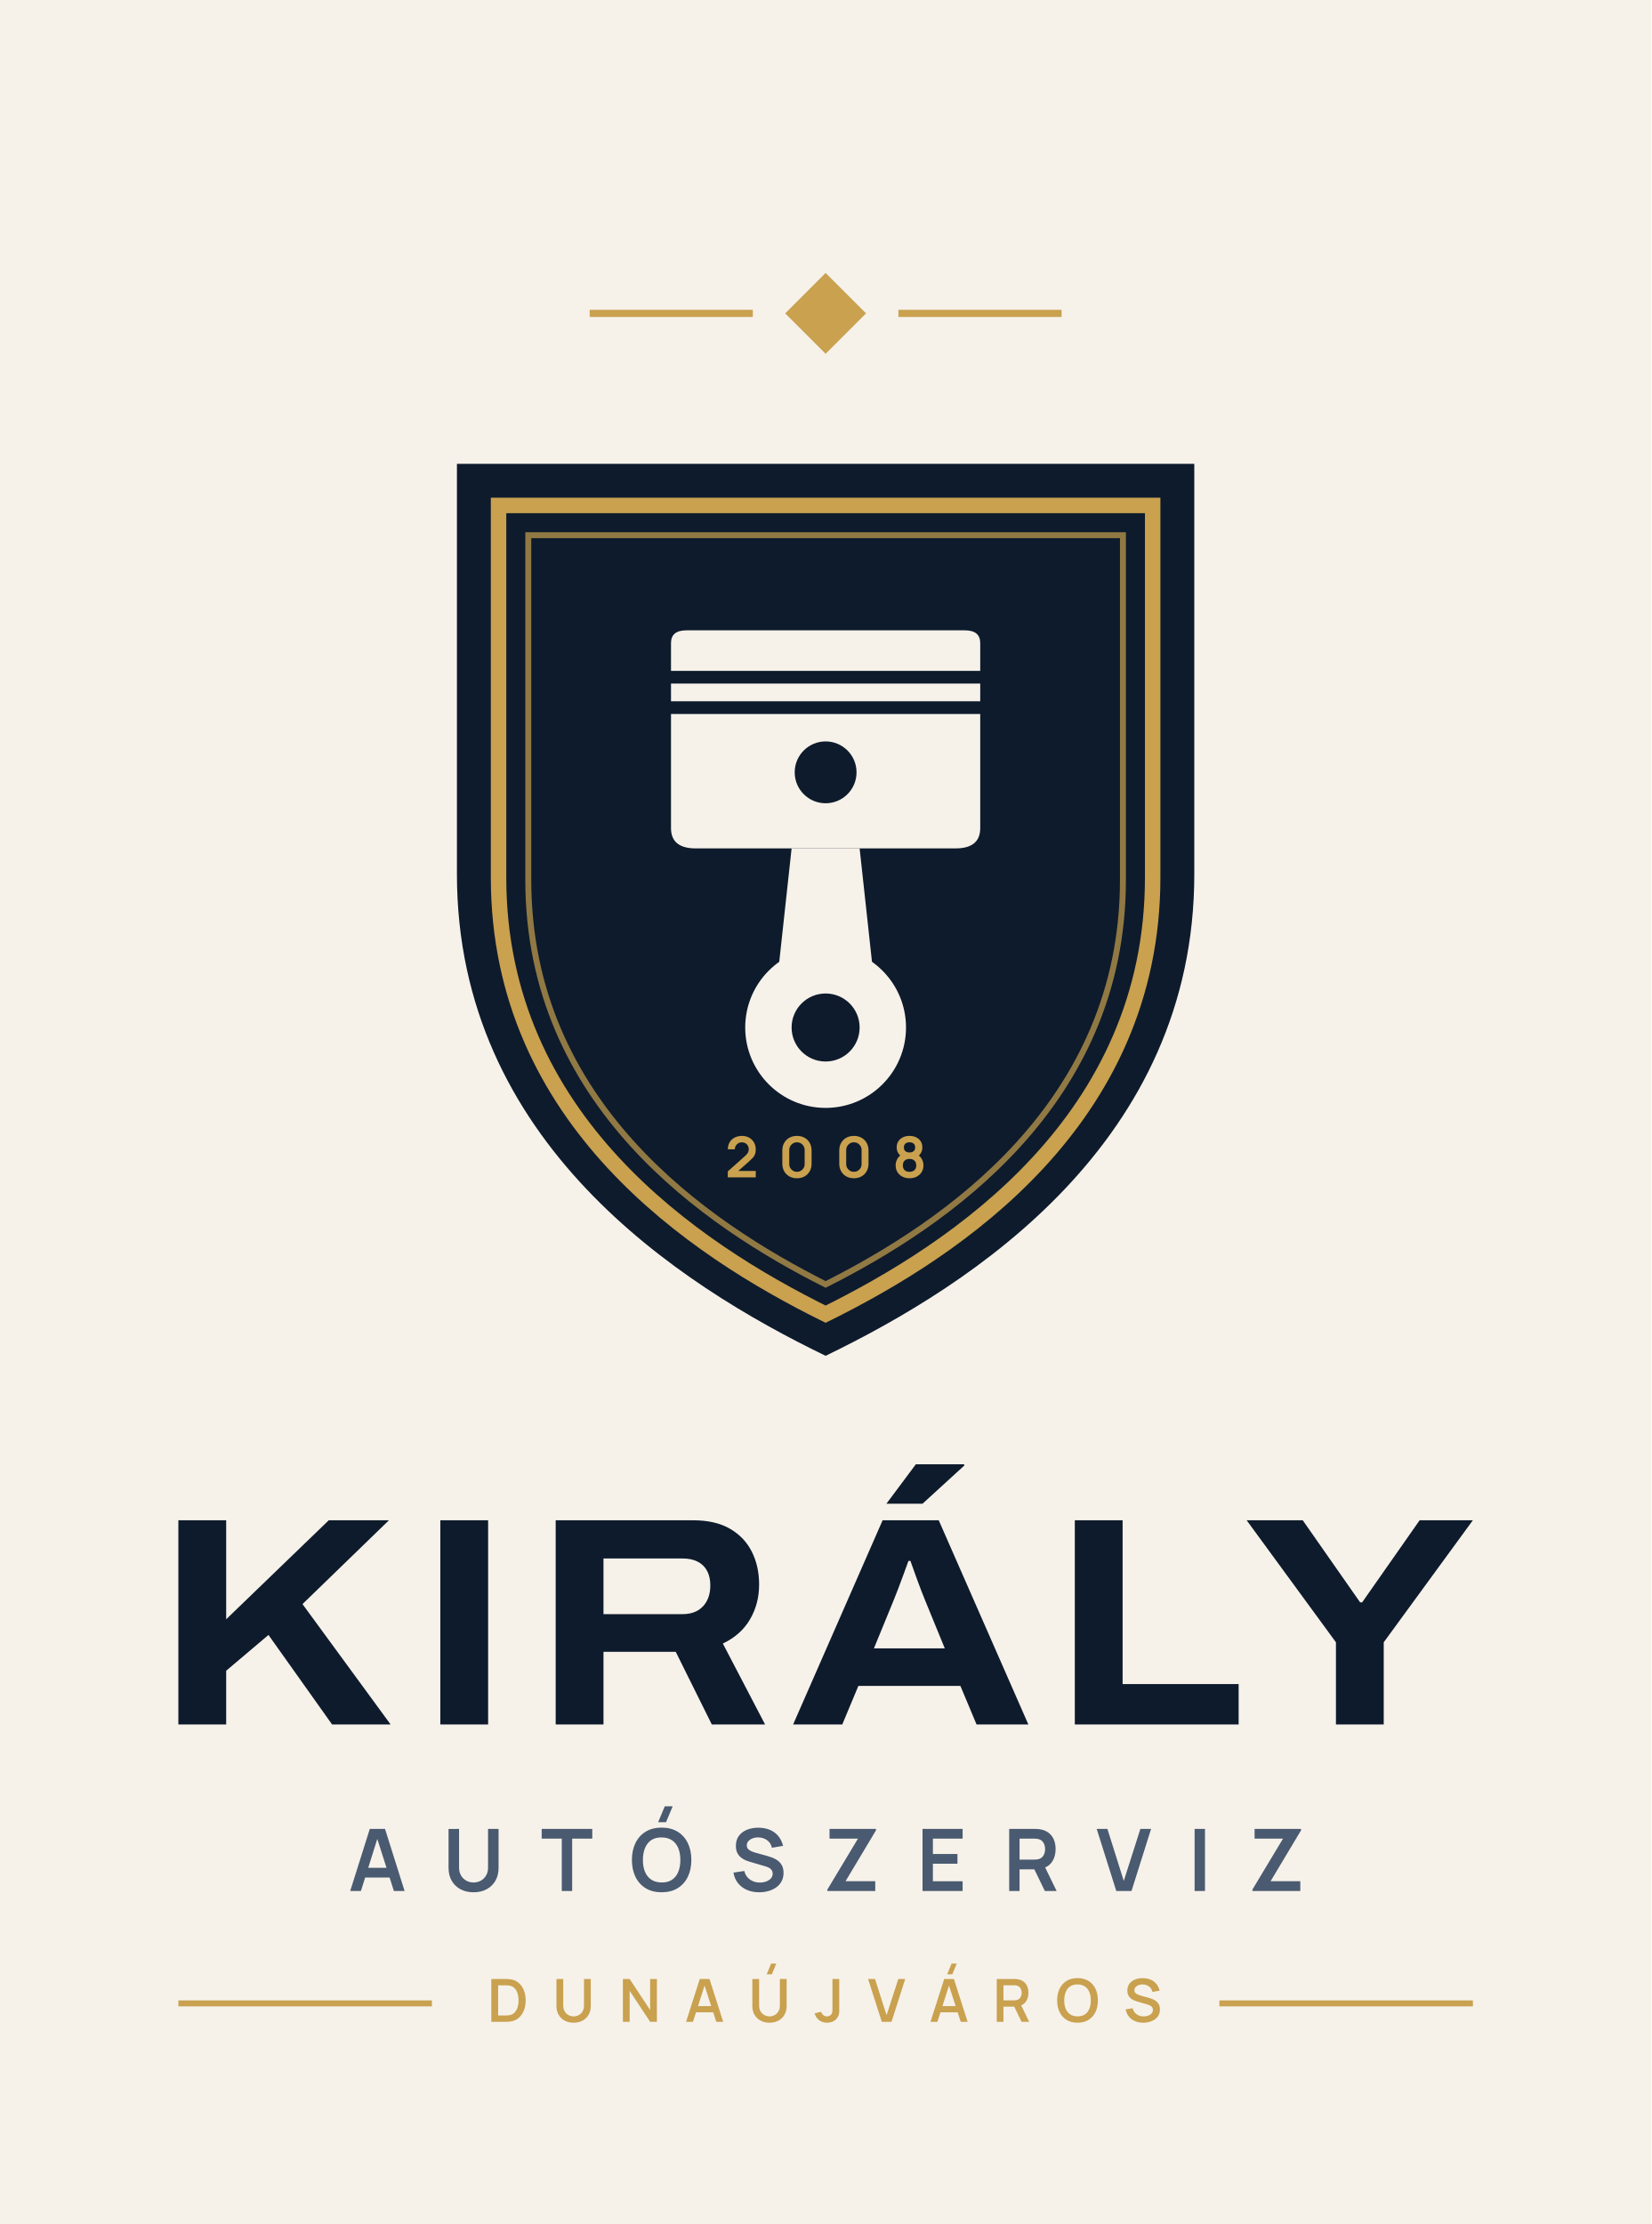
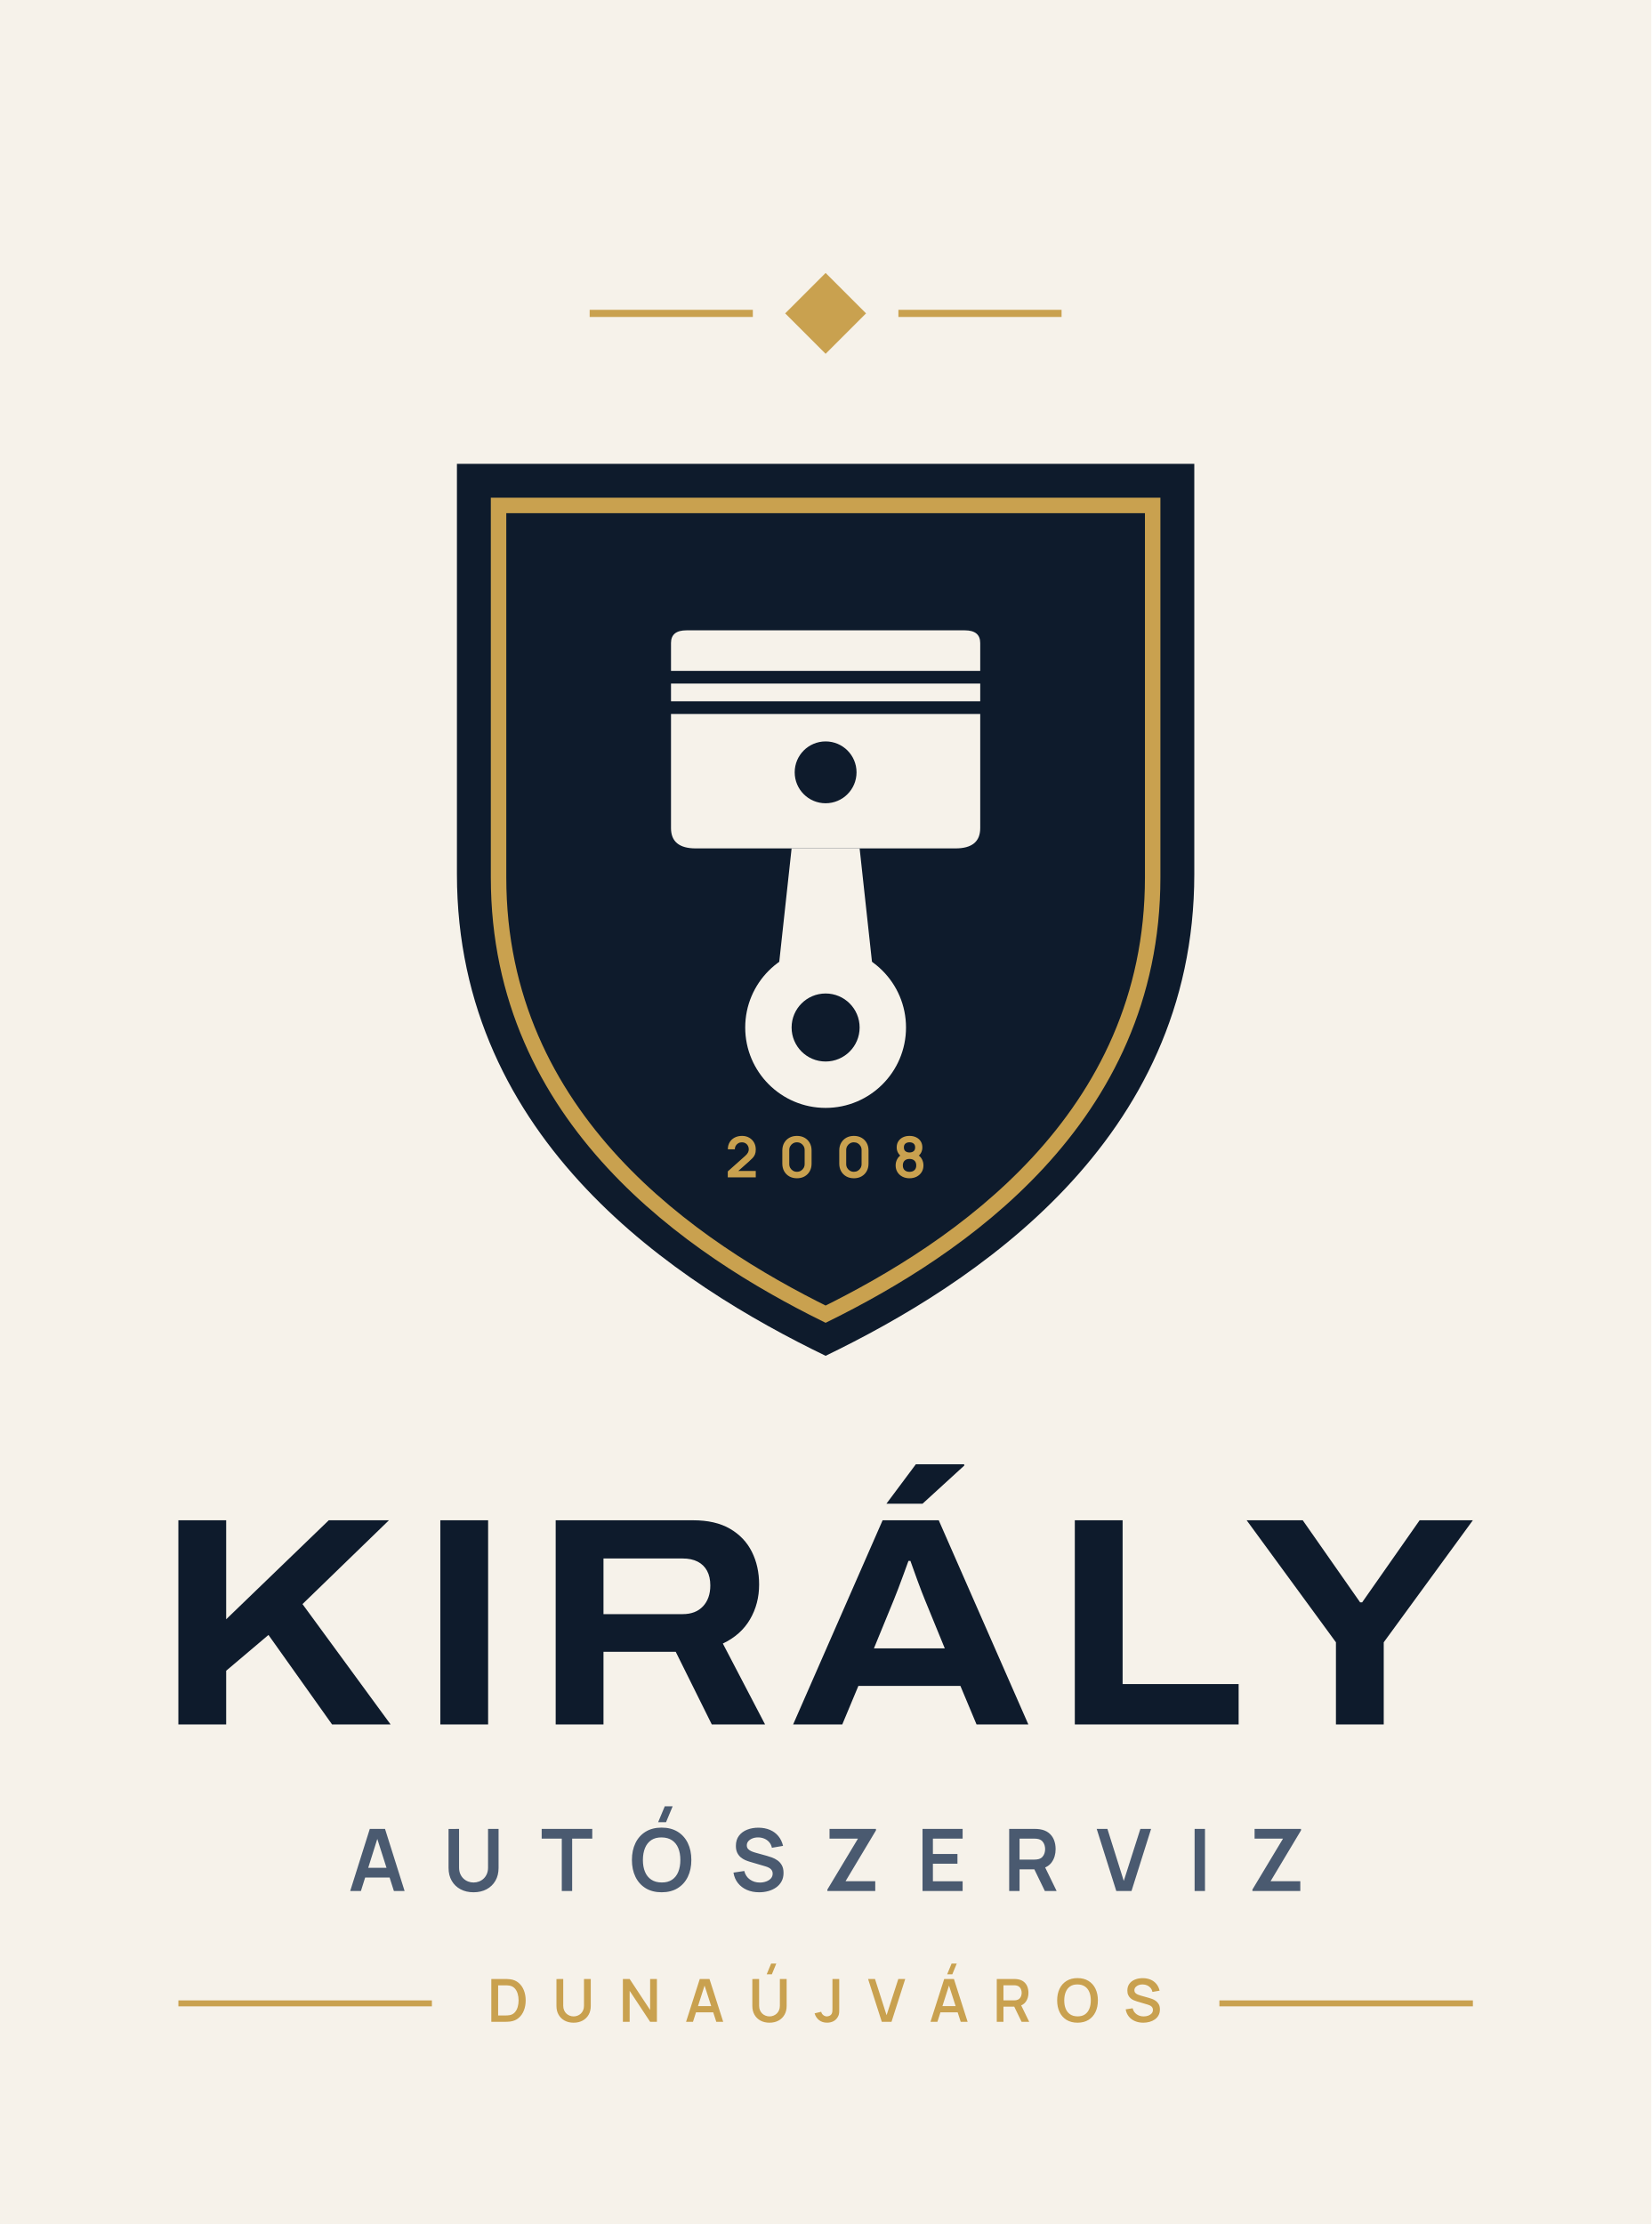
<svg xmlns="http://www.w3.org/2000/svg" viewBox="-8.84 -28 277.69 374" width="1110.75" height="1496">
  <rect x="-8.84" y="-28" width="277.69" height="374" fill="#F6F2EA" />
  <path d="M130 17.9 L136.8 24.7 L130 31.5 L123.2 24.7Z" fill="#C9A14F" />
  <rect x="90.32" y="24.1" width="27.44" height="1.2" fill="#C9A14F" />
  <rect x="142.24" y="24.1" width="27.44" height="1.2" fill="#C9A14F" />
  <path d="M68 50H192V119C192 164 154.8 188 130 200C105.2 188 68 164 68 119Z" fill="#0E1B2C" />
  <path d="M75 57H185V119.56C185 160.36 152 182.12 130 193C108 182.12 75 160.36 75 119.56Z" fill="none" stroke="#C9A14F" stroke-width="2.6" />
-   <path d="M80 62H180V119.96C180 157.76 150 177.92 130 188C110 177.92 80 157.76 80 119.96Z" fill="none" stroke="#C9A14F" stroke-width="1" opacity=".7" />
  <path d="M104 84.82V80.13Q104 78 106.6 78H153.4Q156 78 156 80.13V84.82Z" fill="#F6F2EA" />
  <rect x="104" y="86.95" width="52" height="2.98" fill="#F6F2EA" />
  <path d="M104 92.07H156V111.26Q156 114.67 151.84 114.67H108.16Q104 114.67 104 111.26Z M124.8 101.88a5.2 5.2 0 1 0 10.4 0a5.2 5.2 0 1 0 -10.4 0Z" fill="#F6F2EA" fill-rule="evenodd" />
  <path d="M124.28 114.67H135.72L138.32 138.55H121.68Z" fill="#F6F2EA" />
  <path d="M116.48 144.79a13.52 13.52 0 1 1 27.04 0a13.52 13.52 0 1 1 -27.04 0Z M124.28 144.79a5.72 5.72 0 1 0 11.44 0a5.72 5.72 0 1 0 -11.44 0Z" fill="#F6F2EA" fill-rule="evenodd" />
  <path d="M113.547 169.992 113.548 168.991 116.473 166.384Q116.815 166.08 116.947 165.81Q117.079 165.54 117.079 165.286Q117.079 164.946 116.934 164.677Q116.788 164.408 116.529 164.253Q116.27 164.097 115.93 164.097Q115.575 164.097 115.302 164.262Q115.03 164.426 114.877 164.695Q114.725 164.964 114.733 165.278H113.558Q113.558 164.595 113.863 164.087Q114.168 163.58 114.707 163.299Q115.247 163.018 115.953 163.018Q116.611 163.018 117.133 163.31Q117.654 163.602 117.954 164.118Q118.254 164.633 118.254 165.302Q118.254 165.791 118.121 166.123Q117.989 166.455 117.725 166.736Q117.461 167.018 117.071 167.359L114.996 169.197L114.889 168.912H118.254V169.992ZM125.18 170.143Q124.451 170.143 123.897 169.83Q123.344 169.518 123.031 168.964Q122.719 168.41 122.719 167.682V165.478Q122.719 164.75 123.031 164.196Q123.344 163.642 123.897 163.33Q124.451 163.018 125.18 163.018Q125.908 163.018 126.462 163.33Q127.015 163.642 127.328 164.196Q127.64 164.75 127.64 165.478V167.682Q127.64 168.41 127.328 168.964Q127.015 169.518 126.462 169.83Q125.908 170.143 125.18 170.143ZM125.18 169.055Q125.541 169.055 125.835 168.882Q126.128 168.71 126.301 168.416Q126.473 168.123 126.473 167.761V165.391Q126.473 165.029 126.301 164.736Q126.128 164.442 125.835 164.27Q125.541 164.097 125.18 164.097Q124.818 164.097 124.524 164.27Q124.231 164.442 124.059 164.736Q123.886 165.029 123.886 165.391V167.761Q123.886 168.123 124.059 168.416Q124.231 168.71 124.524 168.882Q124.818 169.055 125.18 169.055ZM134.756 170.143Q134.027 170.143 133.473 169.83Q132.92 169.518 132.607 168.964Q132.295 168.41 132.295 167.682V165.478Q132.295 164.75 132.607 164.196Q132.92 163.642 133.473 163.33Q134.027 163.018 134.756 163.018Q135.484 163.018 136.038 163.33Q136.591 163.642 136.904 164.196Q137.216 164.75 137.216 165.478V167.682Q137.216 168.41 136.904 168.964Q136.591 169.518 136.038 169.83Q135.484 170.143 134.756 170.143ZM134.756 169.055Q135.117 169.055 135.411 168.882Q135.704 168.71 135.877 168.416Q136.049 168.123 136.049 167.761V165.391Q136.049 165.029 135.877 164.736Q135.704 164.442 135.411 164.27Q135.117 164.097 134.756 164.097Q134.394 164.097 134.1 164.27Q133.807 164.442 133.635 164.736Q133.462 165.029 133.462 165.391V167.761Q133.462 168.123 133.635 168.416Q133.807 168.71 134.1 168.882Q134.394 169.055 134.756 169.055ZM144.11 170.143Q143.429 170.143 142.902 169.867Q142.375 169.591 142.075 169.103Q141.776 168.615 141.776 167.981Q141.776 167.416 142.037 166.932Q142.297 166.448 142.8 166.156L142.777 166.525Q142.385 166.222 142.168 165.831Q141.952 165.439 141.952 164.952Q141.952 164.364 142.229 163.93Q142.506 163.496 142.992 163.257Q143.478 163.018 144.11 163.018Q144.742 163.018 145.228 163.257Q145.714 163.496 145.991 163.93Q146.268 164.364 146.268 164.952Q146.268 165.439 146.063 165.828Q145.859 166.217 145.438 166.531L145.432 166.164Q145.928 166.44 146.191 166.928Q146.453 167.416 146.453 167.981Q146.453 168.615 146.152 169.103Q145.85 169.591 145.32 169.867Q144.791 170.143 144.11 170.143ZM144.11 169.063Q144.613 169.063 144.928 168.788Q145.242 168.513 145.242 167.981Q145.242 167.451 144.929 167.171Q144.616 166.892 144.11 166.892Q143.604 166.892 143.295 167.171Q142.986 167.451 142.986 167.981Q142.986 168.513 143.296 168.788Q143.606 169.063 144.11 169.063ZM144.11 165.804Q144.53 165.804 144.793 165.594Q145.057 165.385 145.057 164.952Q145.057 164.52 144.793 164.307Q144.53 164.094 144.11 164.094Q143.689 164.094 143.426 164.307Q143.163 164.52 143.163 164.952Q143.163 165.385 143.426 165.594Q143.689 165.804 144.11 165.804Z" fill="#C9A14F" />
  <path d="M21.157 262.0V227.659H29.195V244.309L46.448 227.659H56.566L42.029 241.754L56.85 262.0H47.008L36.309 246.942L29.195 252.961V262.0ZM65.207 262.0V227.659H73.245V262.0ZM84.607 262.0V227.659H107.716Q111.47 227.659 113.921 229.085Q116.371 230.51 117.595 232.952Q118.818 235.393 118.818 238.465Q118.818 241.707 117.281 244.33Q115.745 246.953 112.718 248.388L119.822 262.0H110.863L104.797 249.782H92.645V262.0ZM92.645 243.441H105.958Q108.152 243.441 109.381 242.127Q110.61 240.813 110.61 238.614Q110.61 237.169 110.067 236.16Q109.524 235.151 108.488 234.617Q107.452 234.083 105.958 234.083H92.645ZM124.535 262.0 139.585 227.659H149.024L164.095 262.0H155.384L152.666 255.508H135.512L132.799 262.0ZM138.125 249.197H150.039L146.695 241.03Q146.482 240.51 146.137 239.624Q145.792 238.739 145.432 237.744Q145.072 236.748 144.752 235.859Q144.432 234.969 144.263 234.493H143.929Q143.584 235.466 143.117 236.728Q142.65 237.99 142.211 239.157Q141.772 240.324 141.468 241.049ZM140.222 224.876 145.169 218.246H153.293L153.325 218.45L146.294 224.876ZM171.907 262.0V227.659H179.945V255.203H199.456V262.0ZM215.819 262.0V248.178L200.804 227.659H210.237L219.882 241.456H220.231L229.892 227.659H238.843L223.857 248.178V262.0Z" fill="#0E1B2C" />
  <path d="M50.054 290.0 53.346 279.56H55.907L59.199 290.0H57.399L54.414 280.633H54.801L51.855 290.0ZM51.891 287.736V286.104H57.372V287.736ZM70.797 290.217Q69.552 290.217 68.605 289.711Q67.657 289.204 67.124 288.284Q66.592 287.363 66.592 286.121V279.572L68.36 279.56V286.075Q68.36 286.665 68.56 287.128Q68.759 287.592 69.102 287.915Q69.444 288.238 69.884 288.406Q70.323 288.574 70.797 288.574Q71.282 288.574 71.721 288.403Q72.161 288.232 72.5 287.909Q72.84 287.586 73.036 287.122Q73.233 286.659 73.233 286.075V279.56H75.002V286.121Q75.002 287.362 74.469 288.282Q73.936 289.203 72.988 289.71Q72.041 290.217 70.797 290.217ZM85.632 290.0V281.196H82.252V279.56H90.758V281.196H87.377V290.0ZM103.162 278.436H101.835L102.954 275.754H104.281ZM102.423 290.217Q100.859 290.217 99.74 289.534Q98.621 288.85 98.023 287.624Q97.426 286.399 97.426 284.78Q97.426 283.161 98.023 281.936Q98.621 280.71 99.74 280.026Q100.859 279.342 102.423 279.342Q103.988 279.342 105.107 280.026Q106.226 280.71 106.824 281.936Q107.421 283.161 107.421 284.78Q107.421 286.399 106.824 287.624Q106.226 288.85 105.107 289.534Q103.988 290.217 102.423 290.217ZM102.423 288.569Q103.475 288.581 104.174 288.11Q104.873 287.638 105.223 286.78Q105.572 285.922 105.572 284.78Q105.572 283.638 105.223 282.792Q104.873 281.945 104.174 281.474Q103.475 281.003 102.423 280.991Q101.372 280.979 100.674 281.45Q99.977 281.921 99.627 282.78Q99.277 283.638 99.274 284.78Q99.272 285.922 99.622 286.768Q99.972 287.614 100.672 288.085Q101.372 288.557 102.423 288.569ZM118.828 290.217Q117.685 290.217 116.768 289.819Q115.85 289.42 115.26 288.677Q114.669 287.935 114.504 286.909L116.322 286.636Q116.55 287.564 117.271 288.073Q117.993 288.581 118.937 288.581Q119.494 288.581 119.988 288.406Q120.482 288.231 120.79 287.896Q121.097 287.56 121.097 287.081Q121.097 286.86 121.025 286.676Q120.953 286.493 120.812 286.348Q120.672 286.202 120.451 286.084Q120.231 285.965 119.935 285.875L117.24 285.08Q116.892 284.979 116.488 284.807Q116.085 284.634 115.727 284.335Q115.37 284.037 115.14 283.569Q114.91 283.1 114.91 282.409Q114.91 281.4 115.423 280.717Q115.936 280.034 116.801 279.691Q117.667 279.349 118.729 279.355Q119.799 279.367 120.641 279.726Q121.484 280.084 122.047 280.764Q122.611 281.443 122.844 282.412L120.967 282.733Q120.853 282.183 120.521 281.797Q120.188 281.411 119.714 281.207Q119.24 281.003 118.705 280.991Q118.181 280.979 117.737 281.143Q117.292 281.308 117.019 281.612Q116.747 281.915 116.747 282.322Q116.747 282.71 116.978 282.951Q117.21 283.191 117.557 283.334Q117.903 283.477 118.255 283.572L120.126 284.091Q120.51 284.195 120.987 284.369Q121.464 284.543 121.907 284.854Q122.349 285.165 122.636 285.674Q122.924 286.182 122.924 286.96Q122.924 287.773 122.589 288.386Q122.253 289 121.678 289.405Q121.103 289.81 120.367 290.014Q119.63 290.217 118.828 290.217ZM130.297 290.0V289.758L135.442 281.196H130.66V279.56H138.468V279.807L133.352 288.354H138.347V290.0ZM146.298 290.0V279.56H153.041V281.196H148.043V283.775H152.171V285.411H148.043V288.364H153.041V290.0ZM160.871 290.0V279.56H165.184Q165.337 279.56 165.578 279.571Q165.819 279.582 166.02 279.618Q166.925 279.758 167.516 280.223Q168.107 280.687 168.393 281.392Q168.679 282.096 168.679 282.958Q168.679 284.237 168.033 285.154Q167.388 286.07 166.054 286.29L165.31 286.356H162.615V290.0ZM166.866 290.0 164.807 285.752 166.586 285.36 168.848 290.0ZM162.615 284.72H165.112Q165.259 284.72 165.439 284.705Q165.618 284.691 165.774 284.65Q166.207 284.54 166.456 284.265Q166.706 283.99 166.81 283.641Q166.915 283.291 166.915 282.958Q166.915 282.624 166.81 282.275Q166.706 281.926 166.456 281.651Q166.207 281.376 165.774 281.266Q165.618 281.224 165.439 281.21Q165.259 281.196 165.112 281.196H162.615ZM178.88 290.0 175.588 279.56H177.388L180.141 288.306L182.932 279.56H184.733L181.441 290.0ZM192.053 290.0V279.56H193.798V290.0ZM201.775 290.0V289.758L206.92 281.196H202.138V279.56H209.946V279.807L204.83 288.354H209.825V290.0Z" fill="#4A5A70" />
  <path d="M73.782 312.0V304.8H76.057Q76.154 304.8 76.424 304.805Q76.694 304.81 76.942 304.842Q77.794 304.95 78.378 305.449Q78.962 305.947 79.262 306.716Q79.562 307.484 79.562 308.4Q79.562 309.317 79.262 310.086Q78.962 310.854 78.378 311.352Q77.794 311.85 76.942 311.957Q76.695 311.989 76.423 311.994Q76.151 312.0 76.057 312.0ZM74.93 310.935H76.057Q76.219 310.935 76.452 310.926Q76.685 310.916 76.865 310.882Q77.395 310.781 77.726 310.416Q78.057 310.05 78.214 309.521Q78.37 308.991 78.37 308.4Q78.37 307.79 78.21 307.261Q78.05 306.731 77.717 306.373Q77.384 306.015 76.865 305.918Q76.685 305.88 76.45 305.873Q76.215 305.865 76.057 305.865H74.93ZM87.622 312.15Q86.77 312.15 86.12 311.802Q85.47 311.454 85.104 310.822Q84.737 310.19 84.737 309.337V304.808L85.877 304.8V309.295Q85.877 309.728 86.024 310.062Q86.17 310.396 86.418 310.626Q86.666 310.855 86.979 310.972Q87.292 311.09 87.622 311.09Q87.96 311.09 88.273 310.971Q88.586 310.851 88.832 310.622Q89.079 310.392 89.223 310.058Q89.367 309.724 89.367 309.295V304.8H90.507V309.337Q90.507 310.189 90.141 310.821Q89.775 311.452 89.125 311.801Q88.475 312.15 87.622 312.15ZM95.907 312.0V304.8H97.047L100.49 310.012V304.8H101.63V312.0H100.49L97.047 306.785V312.0ZM106.532 312.0 108.837 304.8H110.472L112.778 312.0H111.615L109.507 305.485H109.778L107.695 312.0ZM107.772 310.408V309.355H111.542V310.408ZM120.96 304.012H120.092L120.835 302.212H121.702ZM120.562 312.15Q119.71 312.15 119.06 311.802Q118.41 311.454 118.044 310.822Q117.677 310.19 117.677 309.337V304.808L118.817 304.8V309.295Q118.817 309.728 118.964 310.062Q119.11 310.396 119.358 310.626Q119.606 310.855 119.919 310.972Q120.232 311.09 120.562 311.09Q120.9 311.09 121.213 310.971Q121.526 310.851 121.772 310.622Q122.019 310.392 122.163 310.058Q122.307 309.724 122.307 309.295V304.8H123.447V309.337Q123.447 310.189 123.081 310.821Q122.715 311.452 122.065 311.801Q121.415 312.15 120.562 312.15ZM130.252 312.147Q129.445 312.147 128.903 311.722Q128.361 311.298 128.147 310.577L129.26 310.312Q129.322 310.632 129.599 310.861Q129.875 311.09 130.212 311.09Q130.436 311.09 130.681 310.974Q130.925 310.858 131.045 310.598Q131.124 310.426 131.137 310.2Q131.15 309.974 131.15 309.67V304.8H132.29V309.67Q132.29 309.998 132.287 310.248Q132.284 310.499 132.236 310.721Q132.189 310.942 132.052 311.178Q131.764 311.68 131.293 311.914Q130.822 312.147 130.252 312.147ZM139.447 312.0 137.142 304.8H138.305L140.252 310.887L142.225 304.8H143.387L141.082 312.0ZM151.307 304.012H150.44L151.182 302.212H152.05ZM147.637 312.0 149.942 304.8H151.577L153.882 312.0H152.72L150.612 305.485H150.882L148.8 312.0ZM148.877 310.408V309.355H152.647V310.408ZM158.782 312.0V304.8H161.725Q161.83 304.8 161.991 304.808Q162.151 304.815 162.29 304.84Q162.904 304.935 163.309 305.253Q163.714 305.571 163.912 306.054Q164.11 306.536 164.11 307.125Q164.11 307.996 163.667 308.623Q163.225 309.25 162.325 309.402L161.855 309.45H159.907V312.0ZM162.955 312.0 161.535 309.07 162.675 308.8 164.235 312.0ZM159.907 308.392H161.68Q161.78 308.392 161.903 308.382Q162.026 308.373 162.135 308.345Q162.445 308.269 162.628 308.073Q162.811 307.877 162.891 307.625Q162.97 307.373 162.97 307.125Q162.97 306.877 162.891 306.625Q162.811 306.373 162.628 306.177Q162.445 305.981 162.135 305.905Q162.026 305.876 161.903 305.867Q161.78 305.858 161.68 305.858H159.907ZM172.362 312.15Q171.284 312.15 170.517 311.678Q169.751 311.205 169.344 310.36Q168.938 309.515 168.938 308.4Q168.938 307.285 169.344 306.44Q169.751 305.595 170.517 305.123Q171.284 304.65 172.362 304.65Q173.441 304.65 174.207 305.123Q174.974 305.595 175.381 306.44Q175.787 307.285 175.787 308.4Q175.787 309.515 175.381 310.36Q174.974 311.205 174.207 311.678Q173.441 312.15 172.362 312.15ZM172.362 311.085Q173.107 311.092 173.603 310.757Q174.099 310.421 174.347 309.814Q174.595 309.206 174.595 308.4Q174.595 307.594 174.347 306.993Q174.099 306.392 173.603 306.058Q173.107 305.723 172.362 305.715Q171.617 305.707 171.123 306.043Q170.629 306.377 170.381 306.986Q170.132 307.594 170.13 308.4Q170.127 309.206 170.376 309.806Q170.624 310.406 171.121 310.742Q171.617 311.077 172.362 311.085ZM183.425 312.15Q182.642 312.15 182.015 311.879Q181.387 311.608 180.982 311.103Q180.577 310.599 180.462 309.902L181.632 309.725Q181.794 310.375 182.305 310.734Q182.816 311.092 183.492 311.092Q183.901 311.092 184.255 310.964Q184.609 310.835 184.826 310.591Q185.042 310.346 185.042 310.0Q185.042 309.826 184.984 309.688Q184.926 309.55 184.818 309.444Q184.71 309.339 184.551 309.256Q184.391 309.174 184.19 309.113L182.337 308.565Q182.082 308.491 181.804 308.367Q181.525 308.244 181.285 308.038Q181.045 307.831 180.894 307.516Q180.742 307.2 180.742 306.743Q180.742 306.061 181.091 305.594Q181.439 305.127 182.029 304.891Q182.619 304.654 183.347 304.658Q184.082 304.665 184.661 304.914Q185.24 305.163 185.626 305.631Q186.011 306.1 186.165 306.765L184.957 306.973Q184.88 306.579 184.644 306.299Q184.407 306.02 184.066 305.871Q183.724 305.723 183.332 305.715Q182.951 305.707 182.632 305.829Q182.314 305.951 182.121 306.173Q181.927 306.394 181.927 306.688Q181.927 306.971 182.094 307.146Q182.261 307.321 182.51 307.424Q182.759 307.527 183.007 307.595L184.317 307.962Q184.575 308.033 184.899 308.151Q185.222 308.27 185.524 308.483Q185.825 308.696 186.021 309.044Q186.217 309.392 186.217 309.925Q186.217 310.476 185.992 310.894Q185.766 311.312 185.376 311.591Q184.986 311.869 184.483 312.009Q183.98 312.15 183.425 312.15Z" fill="#C9A14F" />
  <rect x="21.16" y="308.4" width="42.63" height="1" fill="#C9A14F" />
  <rect x="196.22" y="308.4" width="42.63" height="1" fill="#C9A14F" />
</svg>
